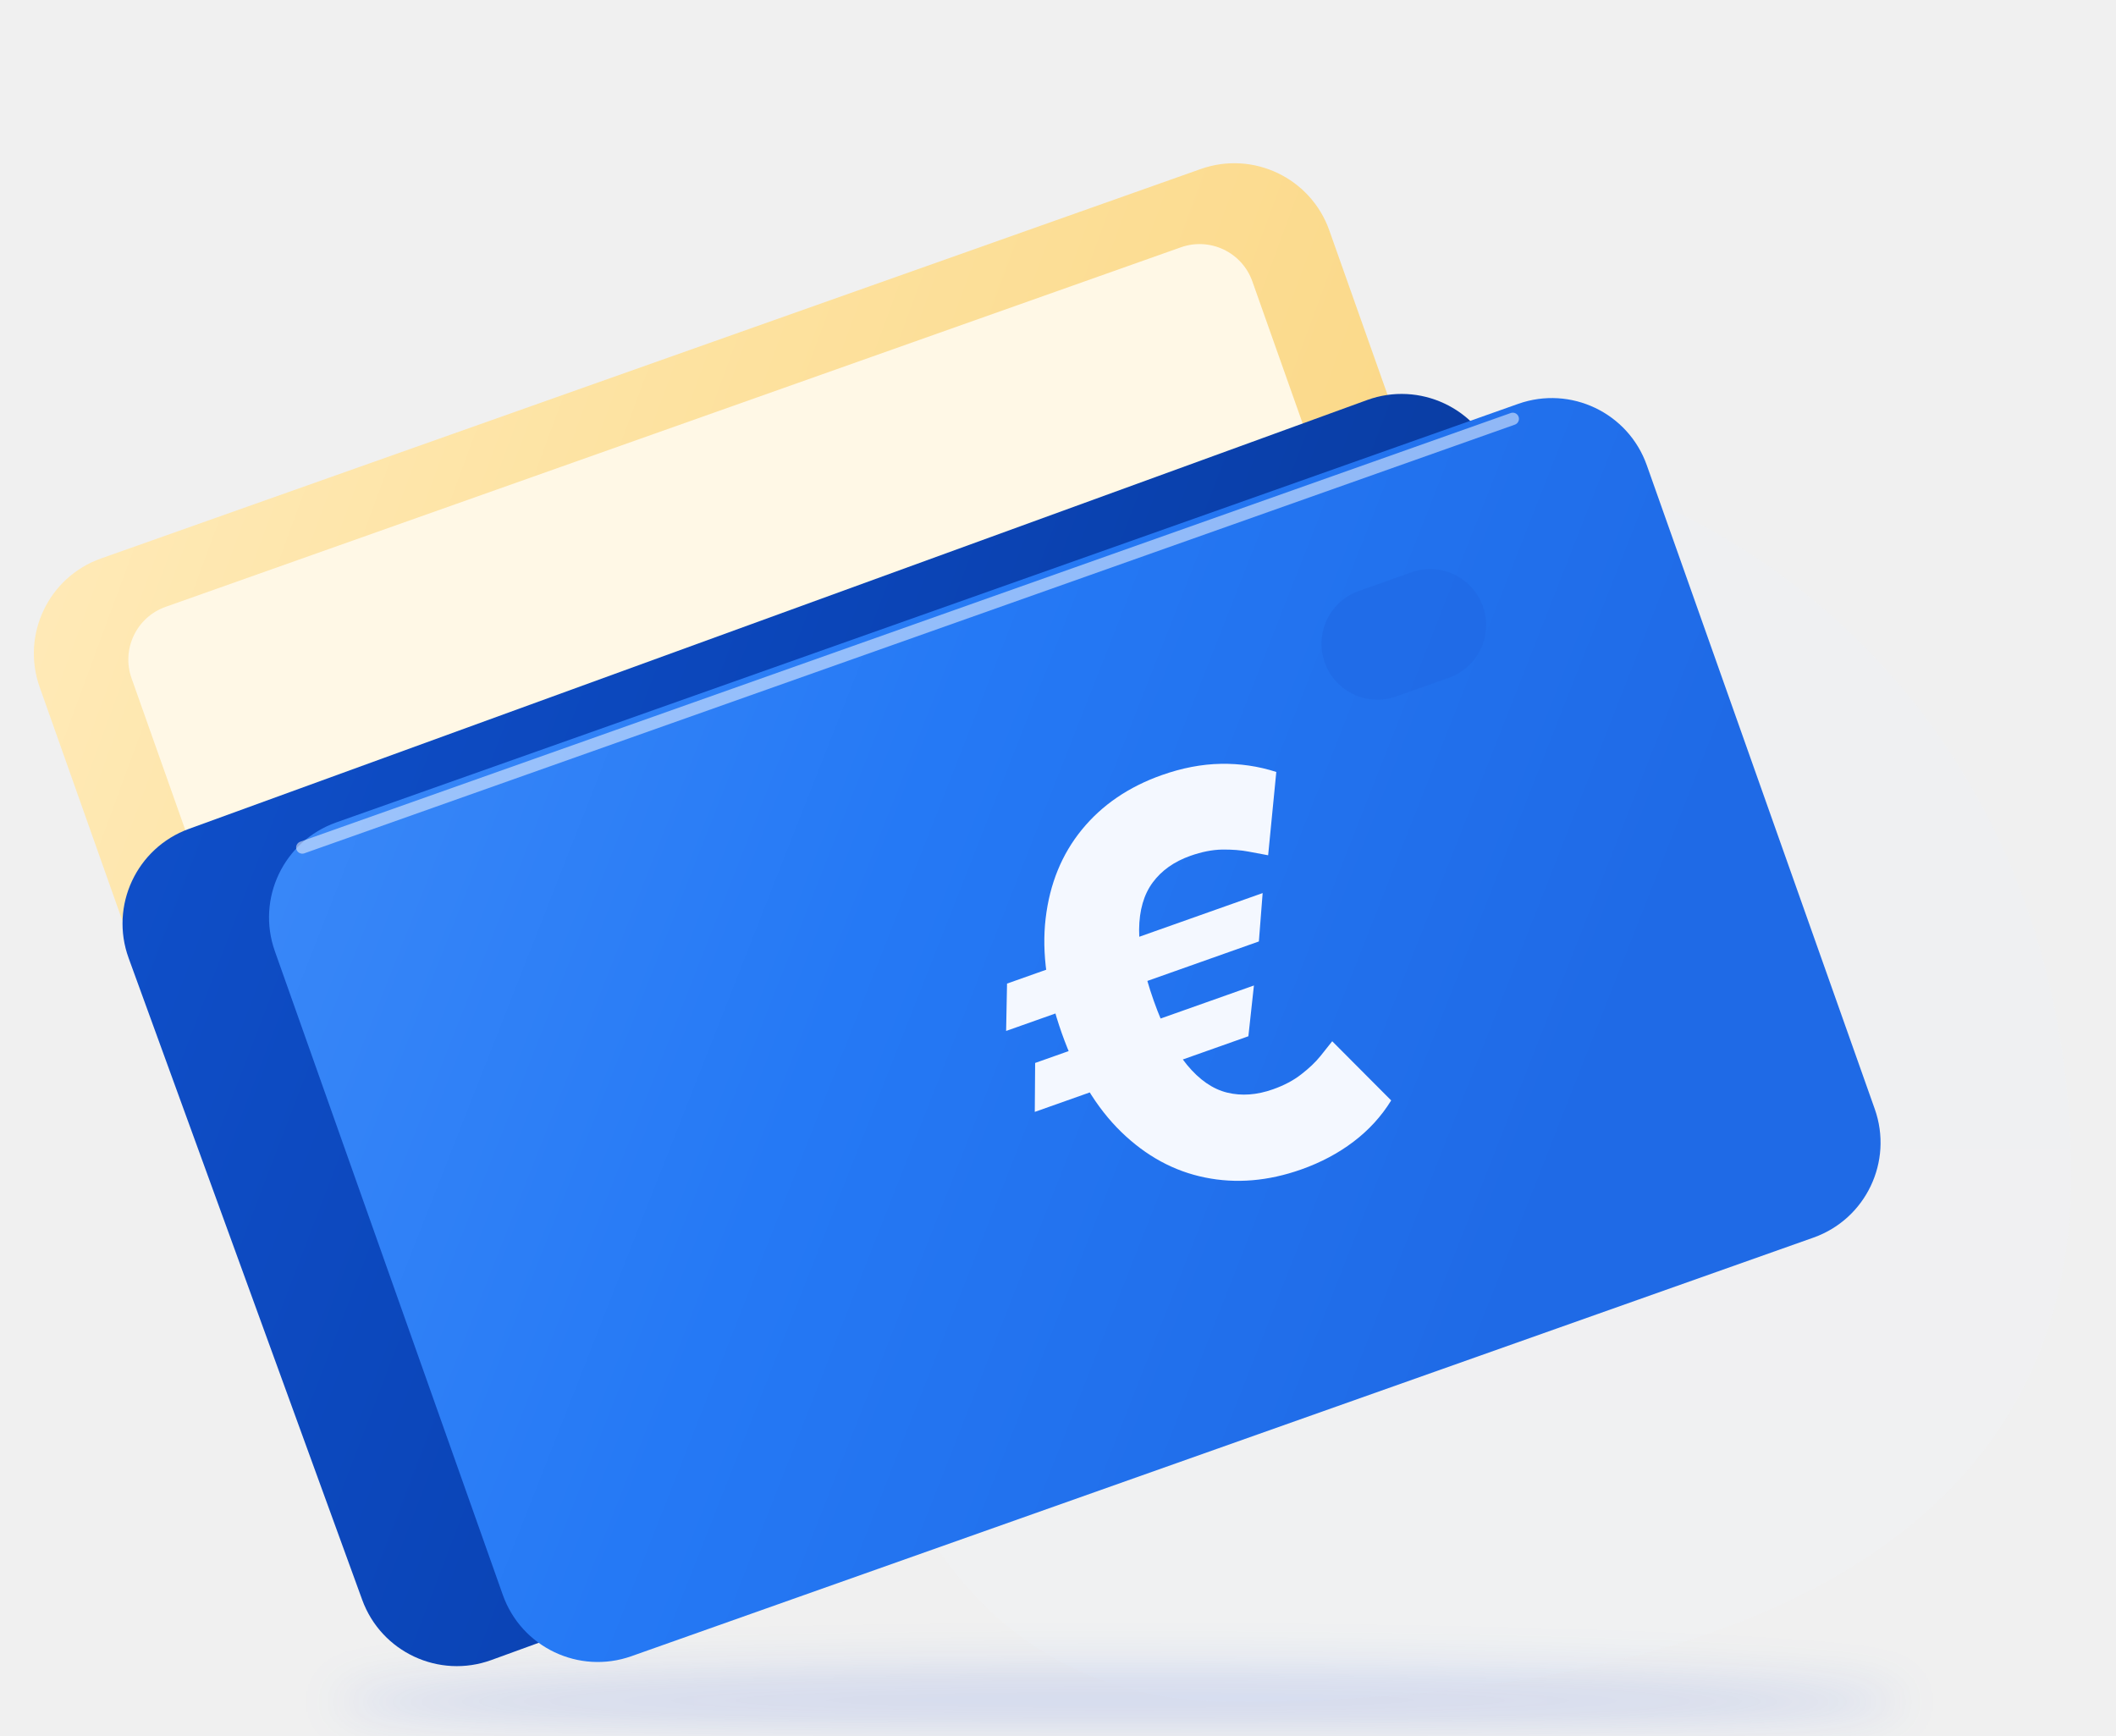
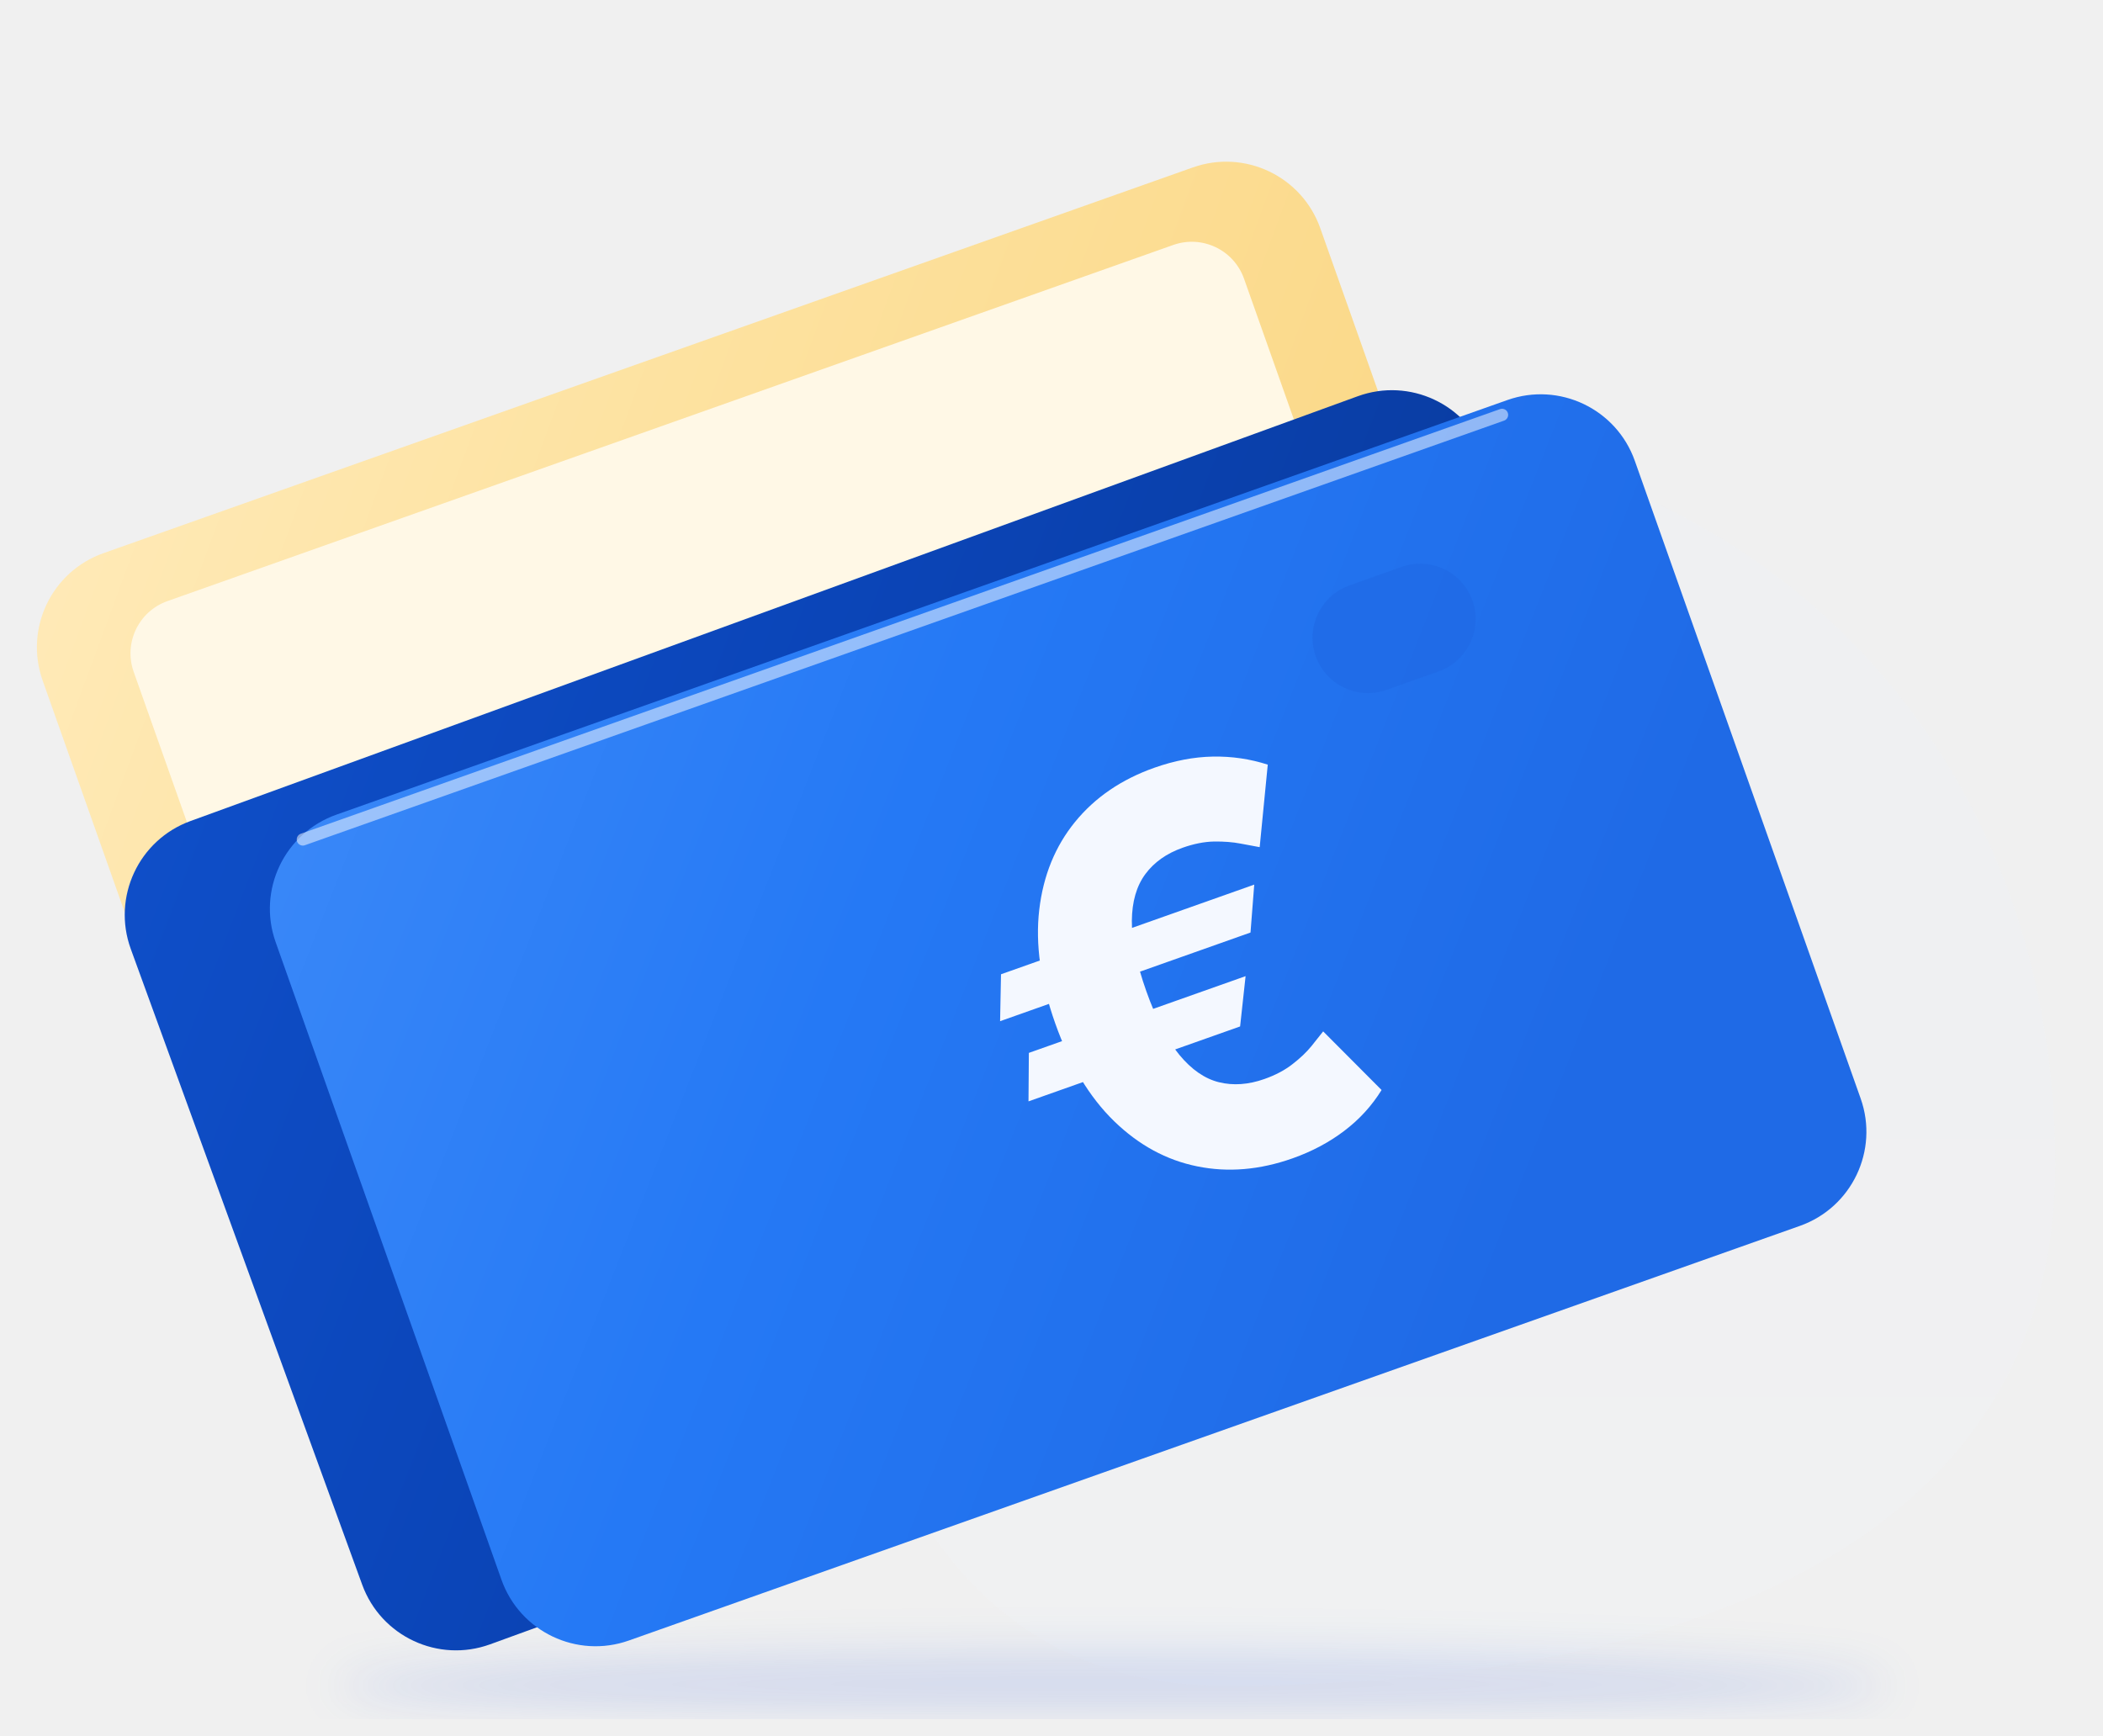
- <svg xmlns="http://www.w3.org/2000/svg" viewBox="0 0 189 155" width="189" height="155">
+ <svg xmlns="http://www.w3.org/2000/svg" viewBox="0.00 0.00 189.00 156.50" width="189" height="156">
  <defs>
    <filter id="sfuma-ombra" filterUnits="userSpaceOnUse" x="0" y="0" width="189" height="155">
      <feGaussianBlur stdDeviation="2" />
    </filter>
    <filter id="sfuma-alone" filterUnits="userSpaceOnUse" x="0" y="0" width="189" height="155">
      <feGaussianBlur stdDeviation="5" />
    </filter>
    <filter id="sfuma-lieve" filterUnits="userSpaceOnUse" x="0" y="0" width="189" height="155">
      <feGaussianBlur stdDeviation="0.8" />
    </filter>
    <linearGradient id="nuvola-fondo" gradientUnits="userSpaceOnUse" x1="0" y1="0" x2="0" y2="155">
      <stop offset="0" stop-color="#EAF1FE" />
      <stop offset="0.55" stop-color="#EAF1FE" />
      <stop offset="1" stop-color="#F4F7FE" />
    </linearGradient>
    <linearGradient id="banconota-retro-luce" gradientUnits="userSpaceOnUse" x1="-61.1" y1="-35.55" x2="24.44" y2="35.55">
      <stop offset="0" stop-color="#FFEAB8" />
      <stop offset="0.45" stop-color="#FDE2A0" />
      <stop offset="1" stop-color="#FBD98A" />
    </linearGradient>
    <linearGradient id="banconota-mezzo-luce" gradientUnits="userSpaceOnUse" x1="-65" y1="-39.5" x2="26" y2="39.5">
      <stop offset="0" stop-color="#0F4FC9" />
      <stop offset="0.45" stop-color="#0B45B8" />
      <stop offset="1" stop-color="#093A9C" />
    </linearGradient>
    <linearGradient id="banconota-fronte-luce" gradientUnits="userSpaceOnUse" x1="-65" y1="-39.5" x2="26" y2="39.5">
      <stop offset="0" stop-color="#3A88F8" />
      <stop offset="0.45" stop-color="#2579F5" />
      <stop offset="1" stop-color="#1F6AE6" />
    </linearGradient>
  </defs>
  <g id="nuvola" fill="url(#nuvola-fondo)" opacity="0.14">
    <path d="M96 40 C150 30 185 62 185 105 C185 140 150 152 110 152 C60 152 70 60 96 40 Z" />
  </g>
  <ellipse id="ombra" cx="100" cy="152" rx="70" ry="3" fill="#1D4ED8" opacity="0.14" filter="url(#sfuma-ombra)" />
  <g id="banconota-retro" transform="translate(70 66) rotate(-19.5)">
    <path id="banconota-retro-faccia" d="M-52.1 -35.55 L52.1 -35.55 C57.07 -35.55 61.1 -31.52 61.1 -26.55 L61.1 26.55 C61.1 31.52 57.07 35.55 52.1 35.55 L-52.1 35.55 C-57.07 35.55 -61.1 31.52 -61.1 26.55 L-61.1 -26.55 C-61.1 -31.52 -57.07 -35.55 -52.1 -35.55 Z" fill="url(#banconota-retro-luce)" />
  </g>
  <g transform="translate(70.00 66.00) rotate(-19.5)">
    <rect x="-53.1" y="-29.55" width="106.2" height="59.1" rx="5" fill="#FFF8E6" />
  </g>
  <g id="banconota-mezzo" transform="translate(83 92) rotate(-20)">
    <path id="banconota-mezzo-faccia" d="M-56 -39.5 L56 -39.5 C60.97 -39.5 65 -35.47 65 -30.5 L65 30.5 C65 35.47 60.97 39.5 56 39.5 L-56 39.5 C-60.97 39.5 -65 35.47 -65 30.5 L-65 -30.5 C-65 -35.47 -60.97 -39.5 -56 -39.5 Z" fill="url(#banconota-mezzo-luce)" />
  </g>
  <g id="banconota-fronte" transform="translate(96 92) rotate(-19.5)">
    <path id="banconota-fronte-faccia" d="M-56 -39.5 L56 -39.5 C60.97 -39.5 65 -35.47 65 -30.5 L65 30.5 C65 35.47 60.97 39.5 56 39.5 L-56 39.5 C-60.97 39.5 -65 35.47 -65 30.5 L-65 -30.5 C-65 -35.47 -60.97 -39.5 -56 -39.5 Z" fill="url(#banconota-fronte-luce)" />
    <path id="banconota-fronte-filo" d="M-59.6 -38.4 H55.1" stroke="#FFFFFF" stroke-opacity="0.5" stroke-width="1.1" stroke-linecap="round" fill="none" />
    <rect id="banconota-fronte-chip" x="32" y="-28.5" width="15" height="10" rx="5" fill="#1F6AE6" opacity="0.7" />
    <path id="banconota-fronte-euro" d="M19.9 -5.93 18.14 -1.97H-5.81L-4.32 -5.93ZM16.41 1.59 14.43 5.7H-5.81L-4.32 1.59ZM24.66 -15.72 21.49 -8.95Q20.9 -9.29 19.97 -9.83Q19.05 -10.37 17.79 -10.8Q16.53 -11.22 14.92 -11.22Q12.62 -11.22 10.96 -10.1Q9.3 -8.98 8.41 -6.54Q7.52 -4.09 7.52 -0.12Q7.52 3.84 8.41 6.28Q9.3 8.72 10.96 9.81Q12.62 10.9 14.92 10.9Q16.51 10.9 17.75 10.48Q19 10.07 19.9 9.52Q20.8 8.97 21.34 8.62L24.54 15.36Q22.59 16.93 20.14 17.71Q17.7 18.49 14.92 18.49Q10.21 18.49 6.57 16.3Q2.93 14.12 0.87 9.96Q-1.19 5.79 -1.19 -0.12Q-1.19 -6.07 0.87 -10.26Q2.93 -14.45 6.57 -16.66Q10.21 -18.87 14.92 -18.87Q17.8 -18.87 20.23 -18.06Q22.66 -17.25 24.66 -15.72Z" fill="#F4F8FF" />
  </g>
</svg>
